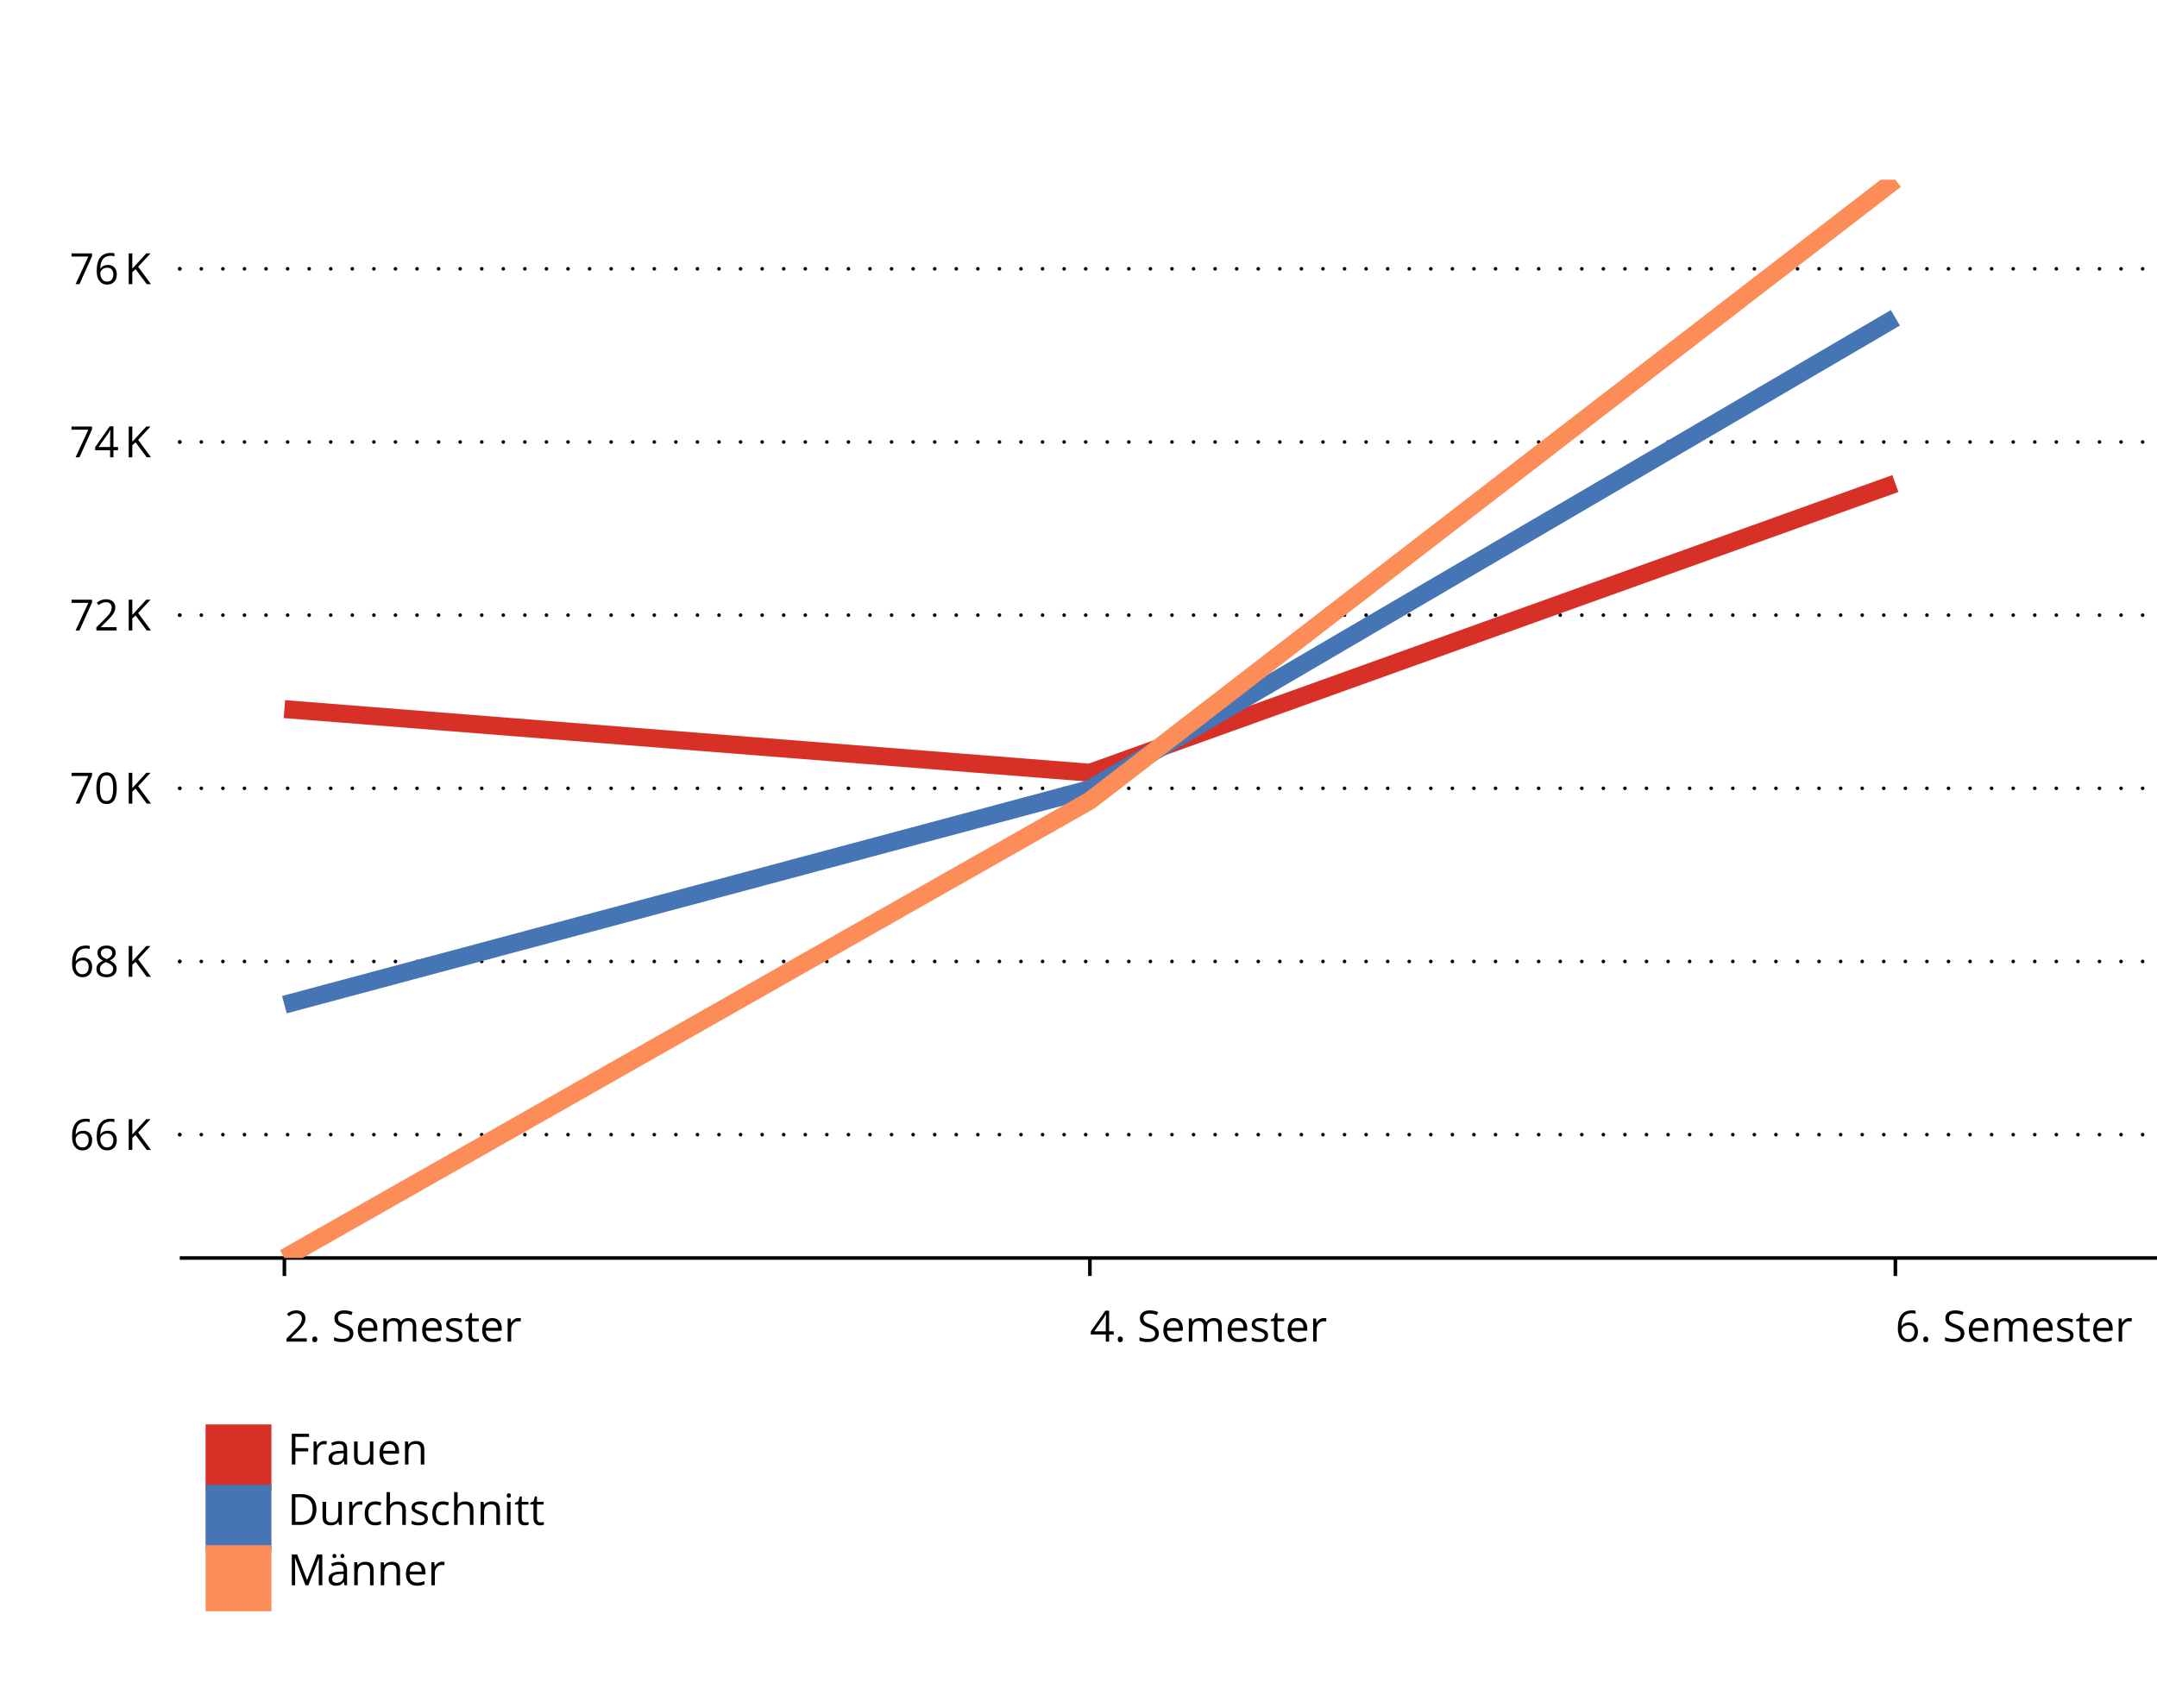
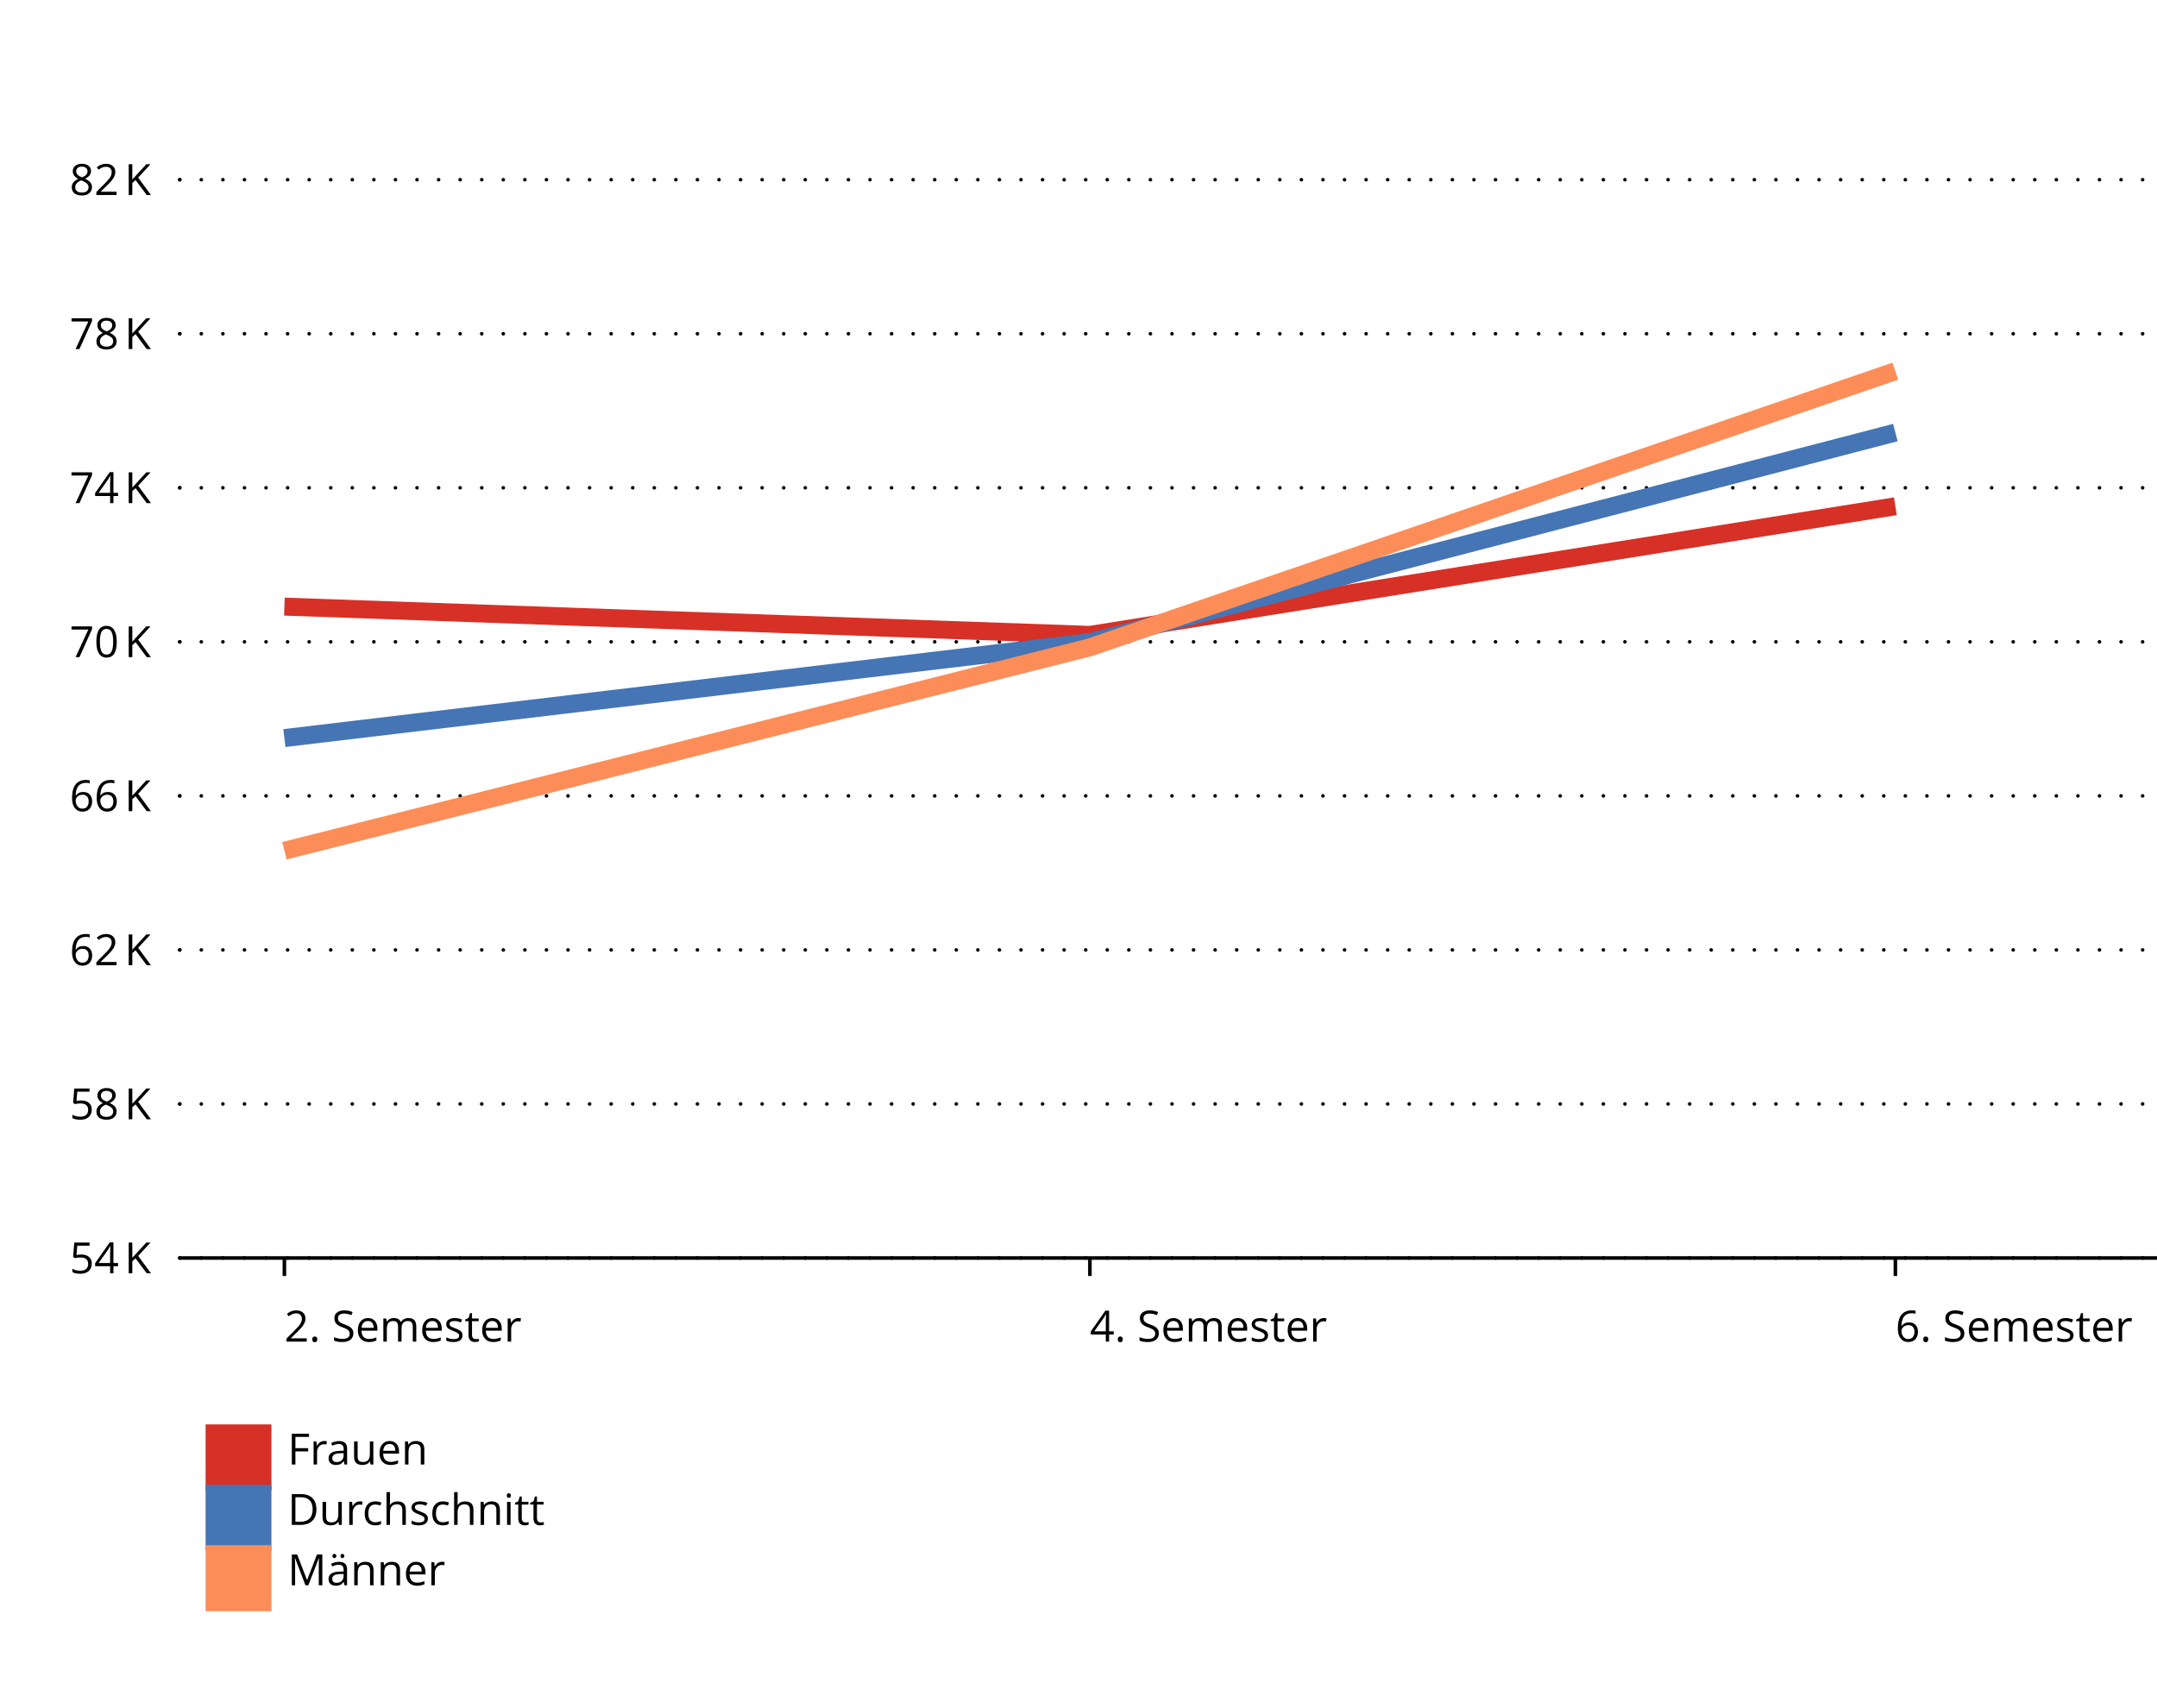
<svg xmlns="http://www.w3.org/2000/svg" viewBox="0 0 600 475" style="pointer-events:all;width:100%;height:100%">
  <g>
    <g role="presentation">
      <line x1="50" x2="600" y1="350" y2="350" style="stroke:#000000;fill:transparent;stroke-width:1;stroke-linecap:butt;stroke-linejoin:round" role="presentation" shape-rendering="auto" vector-effect="non-scaling-stroke" />
      <g role="presentation">
        <line x1="79.109" x2="79.109" y1="350" y2="50" style="stroke:transparent;fill:none;stroke-width:1;stroke-linecap:round;stroke-linejoin:round;pointer-events:visible" role="presentation" shape-rendering="auto" vector-effect="non-scaling-stroke" />
        <line x1="79.109" x2="79.109" y1="350" y2="355" style="stroke:#000000;fill:transparent;size:5px;stroke-width:1;stroke-linecap:butt;stroke-linejoin:round" role="presentation" shape-rendering="auto" vector-effect="non-scaling-stroke" />
        <text direction="inherit" x="79.109" dx="0" y="363" dy="10.26">
          <tspan x="79.109" dx="0" text-anchor="start" style="text-anchor:start;font-family:'Open Sans', 'Helvetica Neue', Helvetica, sans-serif;font-size:12px;letter-spacing:normal;padding:8px;fill:#000000;stroke:transparent;stroke-width:0">2. Semester</tspan>
        </text>
      </g>
      <g role="presentation">
        <line x1="303.168" x2="303.168" y1="350" y2="50" style="stroke:transparent;fill:none;stroke-width:1;stroke-linecap:round;stroke-linejoin:round;pointer-events:visible" role="presentation" shape-rendering="auto" vector-effect="non-scaling-stroke" />
        <line x1="303.168" x2="303.168" y1="350" y2="355" style="stroke:#000000;fill:transparent;size:5px;stroke-width:1;stroke-linecap:butt;stroke-linejoin:round" role="presentation" shape-rendering="auto" vector-effect="non-scaling-stroke" />
        <text direction="inherit" x="303.168" dx="0" y="363" dy="10.26">
          <tspan x="303.168" dx="0" text-anchor="start" style="text-anchor:start;font-family:'Open Sans', 'Helvetica Neue', Helvetica, sans-serif;font-size:12px;letter-spacing:normal;padding:8px;fill:#000000;stroke:transparent;stroke-width:0">4. Semester</tspan>
        </text>
      </g>
      <g role="presentation">
        <line x1="527.227" x2="527.227" y1="350" y2="50" style="stroke:transparent;fill:none;stroke-width:1;stroke-linecap:round;stroke-linejoin:round;pointer-events:visible" role="presentation" shape-rendering="auto" vector-effect="non-scaling-stroke" />
        <line x1="527.227" x2="527.227" y1="350" y2="355" style="stroke:#000000;fill:transparent;size:5px;stroke-width:1;stroke-linecap:butt;stroke-linejoin:round" role="presentation" shape-rendering="auto" vector-effect="non-scaling-stroke" />
        <text direction="inherit" x="527.227" dx="0" y="363" dy="10.26">
          <tspan x="527.227" dx="0" text-anchor="start" style="text-anchor:start;font-family:'Open Sans', 'Helvetica Neue', Helvetica, sans-serif;font-size:12px;letter-spacing:normal;padding:8px;fill:#000000;stroke:transparent;stroke-width:0">6. Semester</tspan>
        </text>
      </g>
    </g>
    <g role="presentation">
      <line x1="50" x2="50" y1="50" y2="350" style="stroke:transparent;fill:transparent;stroke-width:1;stroke-linecap:butt;stroke-linejoin:round" role="presentation" shape-rendering="auto" vector-effect="non-scaling-stroke" />
      <g role="presentation">
-         <line x1="50" x2="600" y1="315.674" y2="315.674" style="stroke:#000000;stroke-dasharray:0, 6;pointer-events:visible;fill:none;stroke-width:1;stroke-linecap:round;stroke-linejoin:round" role="presentation" shape-rendering="auto" vector-effect="non-scaling-stroke" />
-         <line x1="50" x2="50" y1="315.674" y2="315.674" style="stroke:#000000;size:0;stroke-linecap:round;stroke-linejoin:round;fill:transparent;stroke-width:1" role="presentation" shape-rendering="auto" vector-effect="non-scaling-stroke" />
-         <text direction="inherit" x="42" dx="0" y="315.674" dy="4.26">
+         <line x1="50" x2="600" y1="350" y2="350" style="stroke:#000000;stroke-dasharray:0, 6;pointer-events:visible;fill:none;stroke-width:1;stroke-linecap:round;stroke-linejoin:round" role="presentation" shape-rendering="auto" vector-effect="non-scaling-stroke" />
+         <line x1="50" x2="50" y1="350" y2="350" style="stroke:#000000;size:0;stroke-linecap:round;stroke-linejoin:round;fill:transparent;stroke-width:1" role="presentation" shape-rendering="auto" vector-effect="non-scaling-stroke" />
+         <text direction="inherit" x="42" dx="0" y="350" dy="4.26">
+           <tspan x="42" dx="0" text-anchor="end" style="text-anchor:end;font-family:'Open Sans', 'Helvetica Neue', Helvetica, sans-serif;font-size:12px;letter-spacing:normal;padding:8px;fill:#000000;stroke:transparent;stroke-width:0">54 K</tspan>
+         </text>
+       </g>
+       <g role="presentation">
+         <line x1="50" x2="600" y1="307.143" y2="307.143" style="stroke:#000000;stroke-dasharray:0, 6;pointer-events:visible;fill:none;stroke-width:1;stroke-linecap:round;stroke-linejoin:round" role="presentation" shape-rendering="auto" vector-effect="non-scaling-stroke" />
+         <line x1="50" x2="50" y1="307.143" y2="307.143" style="stroke:#000000;size:0;stroke-linecap:round;stroke-linejoin:round;fill:transparent;stroke-width:1" role="presentation" shape-rendering="auto" vector-effect="non-scaling-stroke" />
+         <text direction="inherit" x="42" dx="0" y="307.143" dy="4.26">
+           <tspan x="42" dx="0" text-anchor="end" style="text-anchor:end;font-family:'Open Sans', 'Helvetica Neue', Helvetica, sans-serif;font-size:12px;letter-spacing:normal;padding:8px;fill:#000000;stroke:transparent;stroke-width:0">58 K</tspan>
+         </text>
+       </g>
+       <g role="presentation">
+         <line x1="50" x2="600" y1="264.286" y2="264.286" style="stroke:#000000;stroke-dasharray:0, 6;pointer-events:visible;fill:none;stroke-width:1;stroke-linecap:round;stroke-linejoin:round" role="presentation" shape-rendering="auto" vector-effect="non-scaling-stroke" />
+         <line x1="50" x2="50" y1="264.286" y2="264.286" style="stroke:#000000;size:0;stroke-linecap:round;stroke-linejoin:round;fill:transparent;stroke-width:1" role="presentation" shape-rendering="auto" vector-effect="non-scaling-stroke" />
+         <text direction="inherit" x="42" dx="0" y="264.286" dy="4.26">
+           <tspan x="42" dx="0" text-anchor="end" style="text-anchor:end;font-family:'Open Sans', 'Helvetica Neue', Helvetica, sans-serif;font-size:12px;letter-spacing:normal;padding:8px;fill:#000000;stroke:transparent;stroke-width:0">62 K</tspan>
+         </text>
+       </g>
+       <g role="presentation">
+         <line x1="50" x2="600" y1="221.429" y2="221.429" style="stroke:#000000;stroke-dasharray:0, 6;pointer-events:visible;fill:none;stroke-width:1;stroke-linecap:round;stroke-linejoin:round" role="presentation" shape-rendering="auto" vector-effect="non-scaling-stroke" />
+         <line x1="50" x2="50" y1="221.429" y2="221.429" style="stroke:#000000;size:0;stroke-linecap:round;stroke-linejoin:round;fill:transparent;stroke-width:1" role="presentation" shape-rendering="auto" vector-effect="non-scaling-stroke" />
+         <text direction="inherit" x="42" dx="0" y="221.429" dy="4.26">
          <tspan x="42" dx="0" text-anchor="end" style="text-anchor:end;font-family:'Open Sans', 'Helvetica Neue', Helvetica, sans-serif;font-size:12px;letter-spacing:normal;padding:8px;fill:#000000;stroke:transparent;stroke-width:0">66 K</tspan>
        </text>
      </g>
      <g role="presentation">
-         <line x1="50" x2="600" y1="267.497" y2="267.497" style="stroke:#000000;stroke-dasharray:0, 6;pointer-events:visible;fill:none;stroke-width:1;stroke-linecap:round;stroke-linejoin:round" role="presentation" shape-rendering="auto" vector-effect="non-scaling-stroke" />
-         <line x1="50" x2="50" y1="267.497" y2="267.497" style="stroke:#000000;size:0;stroke-linecap:round;stroke-linejoin:round;fill:transparent;stroke-width:1" role="presentation" shape-rendering="auto" vector-effect="non-scaling-stroke" />
-         <text direction="inherit" x="42" dx="0" y="267.497" dy="4.26">
-           <tspan x="42" dx="0" text-anchor="end" style="text-anchor:end;font-family:'Open Sans', 'Helvetica Neue', Helvetica, sans-serif;font-size:12px;letter-spacing:normal;padding:8px;fill:#000000;stroke:transparent;stroke-width:0">68 K</tspan>
-         </text>
-       </g>
-       <g role="presentation">
-         <line x1="50" x2="600" y1="219.321" y2="219.321" style="stroke:#000000;stroke-dasharray:0, 6;pointer-events:visible;fill:none;stroke-width:1;stroke-linecap:round;stroke-linejoin:round" role="presentation" shape-rendering="auto" vector-effect="non-scaling-stroke" />
-         <line x1="50" x2="50" y1="219.321" y2="219.321" style="stroke:#000000;size:0;stroke-linecap:round;stroke-linejoin:round;fill:transparent;stroke-width:1" role="presentation" shape-rendering="auto" vector-effect="non-scaling-stroke" />
-         <text direction="inherit" x="42" dx="0" y="219.321" dy="4.26">
+         <line x1="50" x2="600" y1="178.571" y2="178.571" style="stroke:#000000;stroke-dasharray:0, 6;pointer-events:visible;fill:none;stroke-width:1;stroke-linecap:round;stroke-linejoin:round" role="presentation" shape-rendering="auto" vector-effect="non-scaling-stroke" />
+         <line x1="50" x2="50" y1="178.571" y2="178.571" style="stroke:#000000;size:0;stroke-linecap:round;stroke-linejoin:round;fill:transparent;stroke-width:1" role="presentation" shape-rendering="auto" vector-effect="non-scaling-stroke" />
+         <text direction="inherit" x="42" dx="0" y="178.571" dy="4.26">
          <tspan x="42" dx="0" text-anchor="end" style="text-anchor:end;font-family:'Open Sans', 'Helvetica Neue', Helvetica, sans-serif;font-size:12px;letter-spacing:normal;padding:8px;fill:#000000;stroke:transparent;stroke-width:0">70 K</tspan>
        </text>
      </g>
      <g role="presentation">
-         <line x1="50" x2="600" y1="171.144" y2="171.144" style="stroke:#000000;stroke-dasharray:0, 6;pointer-events:visible;fill:none;stroke-width:1;stroke-linecap:round;stroke-linejoin:round" role="presentation" shape-rendering="auto" vector-effect="non-scaling-stroke" />
-         <line x1="50" x2="50" y1="171.144" y2="171.144" style="stroke:#000000;size:0;stroke-linecap:round;stroke-linejoin:round;fill:transparent;stroke-width:1" role="presentation" shape-rendering="auto" vector-effect="non-scaling-stroke" />
-         <text direction="inherit" x="42" dx="0" y="171.144" dy="4.26">
-           <tspan x="42" dx="0" text-anchor="end" style="text-anchor:end;font-family:'Open Sans', 'Helvetica Neue', Helvetica, sans-serif;font-size:12px;letter-spacing:normal;padding:8px;fill:#000000;stroke:transparent;stroke-width:0">72 K</tspan>
-         </text>
-       </g>
-       <g role="presentation">
-         <line x1="50" x2="600" y1="122.968" y2="122.968" style="stroke:#000000;stroke-dasharray:0, 6;pointer-events:visible;fill:none;stroke-width:1;stroke-linecap:round;stroke-linejoin:round" role="presentation" shape-rendering="auto" vector-effect="non-scaling-stroke" />
-         <line x1="50" x2="50" y1="122.968" y2="122.968" style="stroke:#000000;size:0;stroke-linecap:round;stroke-linejoin:round;fill:transparent;stroke-width:1" role="presentation" shape-rendering="auto" vector-effect="non-scaling-stroke" />
-         <text direction="inherit" x="42" dx="0" y="122.968" dy="4.26">
+         <line x1="50" x2="600" y1="135.714" y2="135.714" style="stroke:#000000;stroke-dasharray:0, 6;pointer-events:visible;fill:none;stroke-width:1;stroke-linecap:round;stroke-linejoin:round" role="presentation" shape-rendering="auto" vector-effect="non-scaling-stroke" />
+         <line x1="50" x2="50" y1="135.714" y2="135.714" style="stroke:#000000;size:0;stroke-linecap:round;stroke-linejoin:round;fill:transparent;stroke-width:1" role="presentation" shape-rendering="auto" vector-effect="non-scaling-stroke" />
+         <text direction="inherit" x="42" dx="0" y="135.714" dy="4.26">
          <tspan x="42" dx="0" text-anchor="end" style="text-anchor:end;font-family:'Open Sans', 'Helvetica Neue', Helvetica, sans-serif;font-size:12px;letter-spacing:normal;padding:8px;fill:#000000;stroke:transparent;stroke-width:0">74 K</tspan>
        </text>
      </g>
      <g role="presentation">
-         <line x1="50" x2="600" y1="74.791" y2="74.791" style="stroke:#000000;stroke-dasharray:0, 6;pointer-events:visible;fill:none;stroke-width:1;stroke-linecap:round;stroke-linejoin:round" role="presentation" shape-rendering="auto" vector-effect="non-scaling-stroke" />
-         <line x1="50" x2="50" y1="74.791" y2="74.791" style="stroke:#000000;size:0;stroke-linecap:round;stroke-linejoin:round;fill:transparent;stroke-width:1" role="presentation" shape-rendering="auto" vector-effect="non-scaling-stroke" />
-         <text direction="inherit" x="42" dx="0" y="74.791" dy="4.26">
-           <tspan x="42" dx="0" text-anchor="end" style="text-anchor:end;font-family:'Open Sans', 'Helvetica Neue', Helvetica, sans-serif;font-size:12px;letter-spacing:normal;padding:8px;fill:#000000;stroke:transparent;stroke-width:0">76 K</tspan>
+         <line x1="50" x2="600" y1="92.857" y2="92.857" style="stroke:#000000;stroke-dasharray:0, 6;pointer-events:visible;fill:none;stroke-width:1;stroke-linecap:round;stroke-linejoin:round" role="presentation" shape-rendering="auto" vector-effect="non-scaling-stroke" />
+         <line x1="50" x2="50" y1="92.857" y2="92.857" style="stroke:#000000;size:0;stroke-linecap:round;stroke-linejoin:round;fill:transparent;stroke-width:1" role="presentation" shape-rendering="auto" vector-effect="non-scaling-stroke" />
+         <text direction="inherit" x="42" dx="0" y="92.857" dy="4.26">
+           <tspan x="42" dx="0" text-anchor="end" style="text-anchor:end;font-family:'Open Sans', 'Helvetica Neue', Helvetica, sans-serif;font-size:12px;letter-spacing:normal;padding:8px;fill:#000000;stroke:transparent;stroke-width:0">78 K</tspan>
+         </text>
+       </g>
+       <g role="presentation">
+         <line x1="50" x2="600" y1="50" y2="50" style="stroke:#000000;stroke-dasharray:0, 6;pointer-events:visible;fill:none;stroke-width:1;stroke-linecap:round;stroke-linejoin:round" role="presentation" shape-rendering="auto" vector-effect="non-scaling-stroke" />
+         <line x1="50" x2="50" y1="50" y2="50" style="stroke:#000000;size:0;stroke-linecap:round;stroke-linejoin:round;fill:transparent;stroke-width:1" role="presentation" shape-rendering="auto" vector-effect="non-scaling-stroke" />
+         <text direction="inherit" x="42" dx="0" y="50" dy="4.26">
+           <tspan x="42" dx="0" text-anchor="end" style="text-anchor:end;font-family:'Open Sans', 'Helvetica Neue', Helvetica, sans-serif;font-size:12px;letter-spacing:normal;padding:8px;fill:#000000;stroke:transparent;stroke-width:0">82 K</tspan>
        </text>
      </g>
    </g>
    <text direction="inherit" x="55" dx="0" y="420" dy="-8.28">
      <tspan x="55" dx="0" text-anchor="start" style="font-size:24px;fill:#d73027;font-family:'Gill Sans', 'Gill Sans MT', 'Ser­avek', 'Trebuchet MS', sans-serif;stroke:transparent">■</tspan>
      <tspan x="55" dx="0" dy="16.8" text-anchor="start" style="font-size:24px;fill:#4575b4;font-family:'Gill Sans', 'Gill Sans MT', 'Ser­avek', 'Trebuchet MS', sans-serif;stroke:transparent">■</tspan>
      <tspan x="55" dx="0" dy="16.8" text-anchor="start" style="font-size:24px;fill:#fc8d59;font-family:'Gill Sans', 'Gill Sans MT', 'Ser­avek', 'Trebuchet MS', sans-serif;stroke:transparent">■</tspan>
    </text>
    <text direction="inherit" x="80" dx="0" y="420" dy="-12.54">
      <tspan x="80" dx="0" text-anchor="start" style="text-anchor:start;font-family:'Open Sans', 'Helvetica Neue', Helvetica, sans-serif;font-size:12px;letter-spacing:normal;padding:8px;fill:#000000;stroke:transparent;stroke-width:0;parent:[object Object]">Frauen</tspan>
      <tspan x="80" dx="0" dy="16.8" text-anchor="start" style="text-anchor:start;font-family:'Open Sans', 'Helvetica Neue', Helvetica, sans-serif;font-size:12px;letter-spacing:normal;padding:8px;fill:#000000;stroke:transparent;stroke-width:0;parent:[object Object]">Durchschnitt</tspan>
      <tspan x="80" dx="0" dy="16.8" text-anchor="start" style="text-anchor:start;font-family:'Open Sans', 'Helvetica Neue', Helvetica, sans-serif;font-size:12px;letter-spacing:normal;padding:8px;fill:#000000;stroke:transparent;stroke-width:0;parent:[object Object]">Männer</tspan>
    </text>
    <g style="height:100%;width:100%;user-select:none" clip-path="url(#victory-clip-19)">
      <defs>
        <clipPath id="victory-clip-19">
          <rect x="50" y="50" width="550" height="300" role="presentation" shape-rendering="auto" vector-effect="non-scaling-stroke" />
        </clipPath>
      </defs>
-       <path d="M79.109,197.288L303.168,214.985L527.227,134.53" style="fill:transparent;stroke:#d73027;stroke-width:5;opacity:1" role="presentation" shape-rendering="auto" />
+       <path d="M79.109,168.771L303.168,176.643L527.227,140.857" style="fill:transparent;stroke:#d73027;stroke-width:5;opacity:1" role="presentation" shape-rendering="auto" />
    </g>
    <g style="height:100%;width:100%;user-select:none" clip-path="url(#victory-clip-20)">
      <defs>
        <clipPath id="victory-clip-20">
          <rect x="50" y="50" width="550" height="300" role="presentation" shape-rendering="auto" vector-effect="non-scaling-stroke" />
        </clipPath>
      </defs>
-       <path d="M79.109,279.518L303.168,219.522L527.227,88.423" style="fill:transparent;stroke:#4575b4;stroke-width:5;opacity:1" role="presentation" shape-rendering="auto" />
+       <path d="M79.109,205.346L303.168,178.661L527.227,120.349" style="fill:transparent;stroke:#4575b4;stroke-width:5;opacity:1" role="presentation" shape-rendering="auto" />
    </g>
    <g style="height:100%;width:100%;user-select:none" clip-path="url(#victory-clip-21)">
      <defs>
        <clipPath id="victory-clip-21">
          <rect x="50" y="50" width="550" height="300" role="presentation" shape-rendering="auto" vector-effect="non-scaling-stroke" />
        </clipPath>
      </defs>
-       <path d="M79.109,350L303.168,222.762L527.227,50" style="fill:transparent;stroke:#fc8d59;stroke-width:5;opacity:1" role="presentation" shape-rendering="auto" />
+       <path d="M79.109,236.696L303.168,180.102L527.227,103.259" style="fill:transparent;stroke:#fc8d59;stroke-width:5;opacity:1" role="presentation" shape-rendering="auto" />
    </g>
  </g>
</svg>
